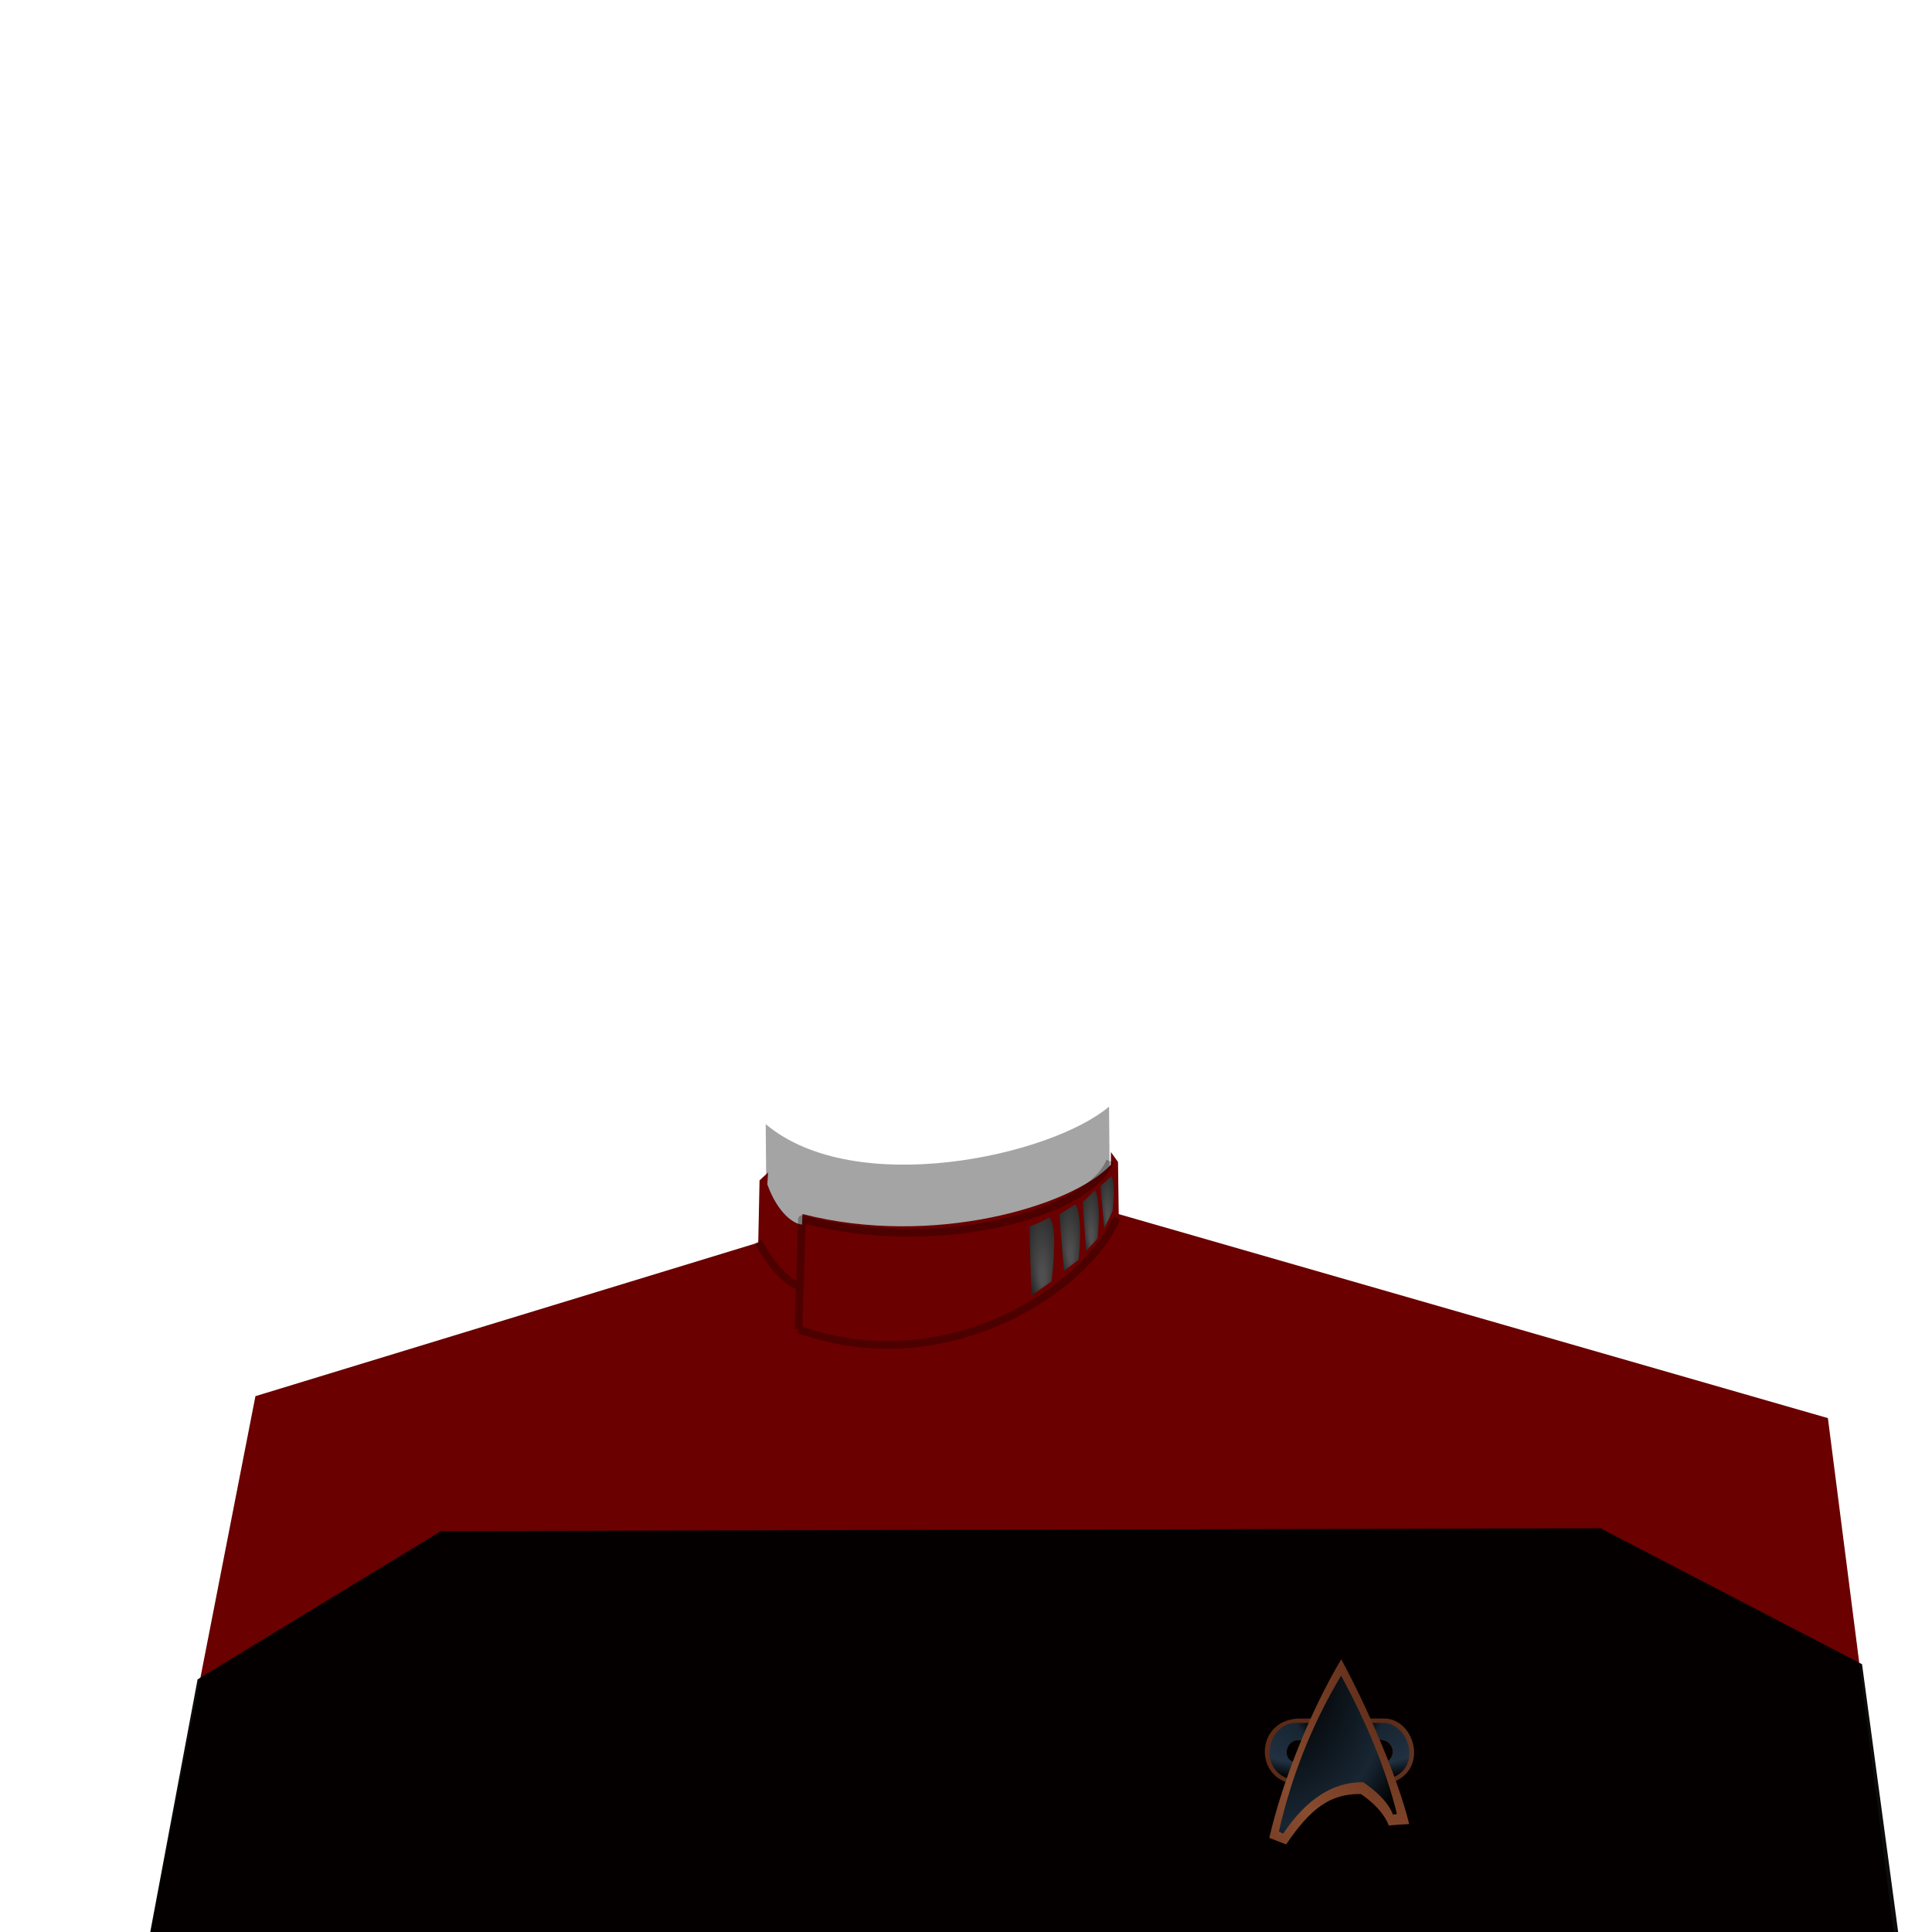
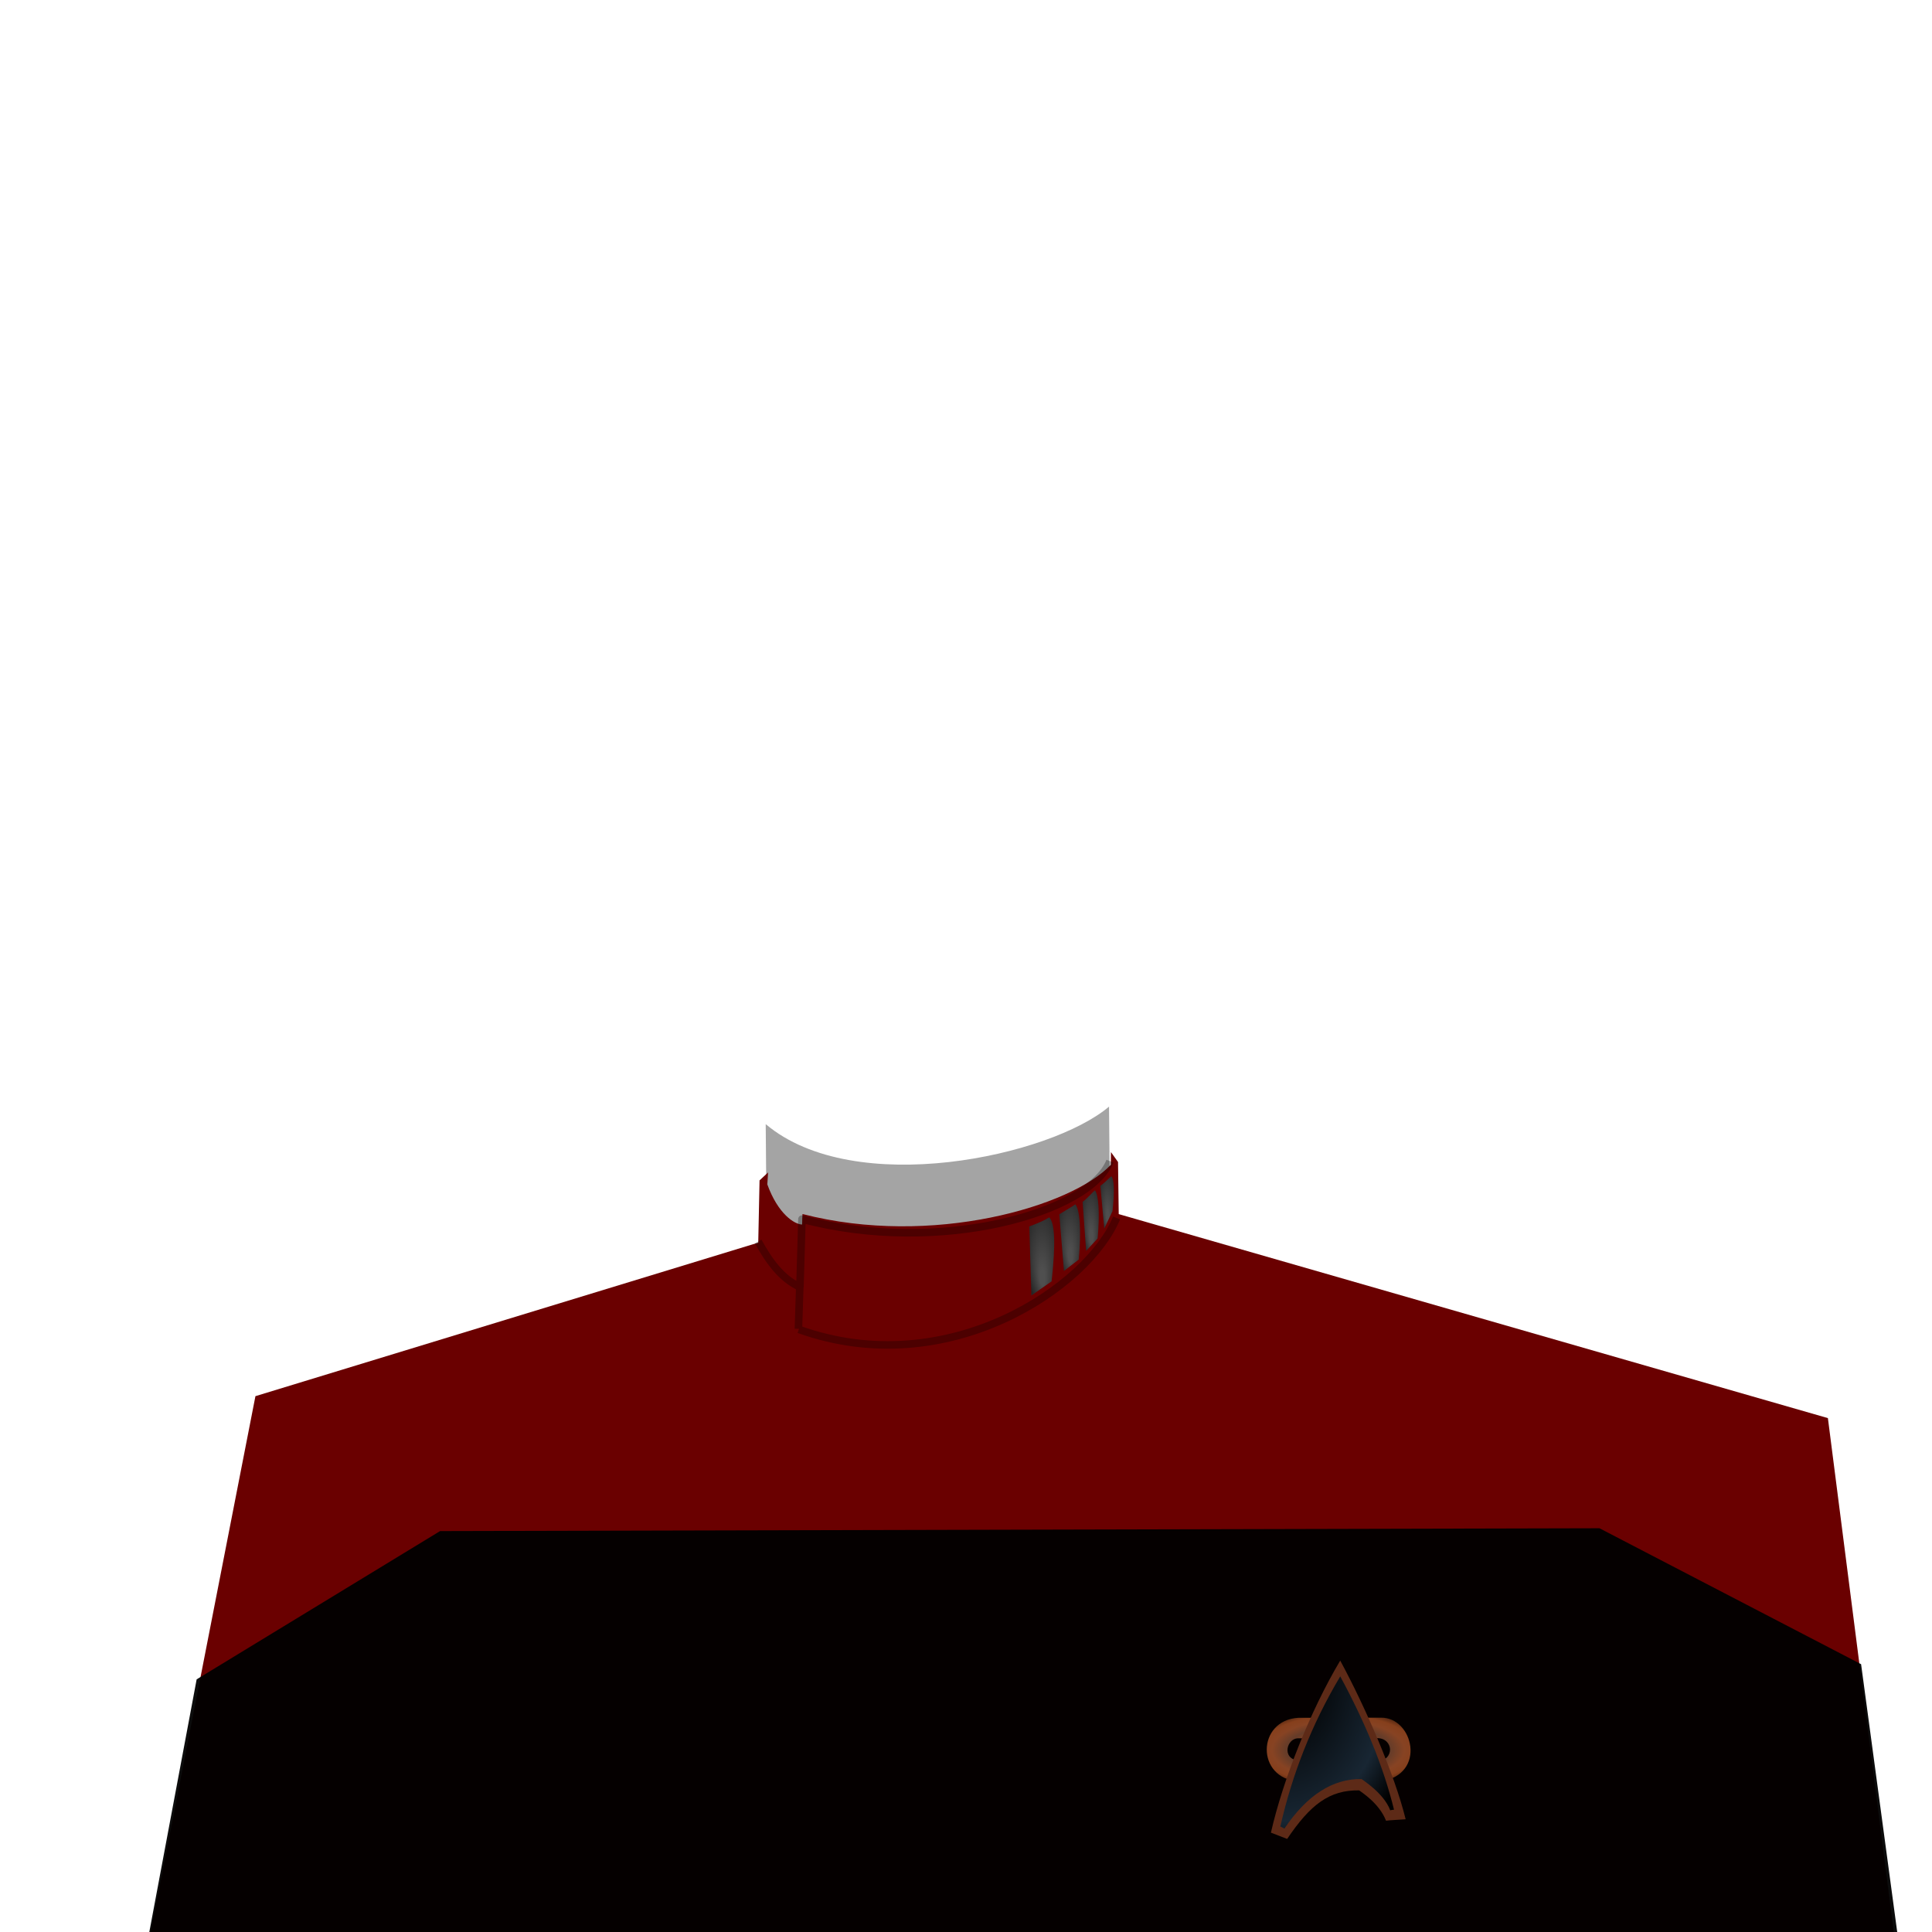
<svg xmlns="http://www.w3.org/2000/svg" width="512pt" height="512pt" viewBox="0 0 512 512">
  <style>
        .uniform-color {
            color: #6a0000;
        }
    </style>
  <defs>
    <radialGradient id="gradient0" gradientUnits="objectBoundingBox" cx="0.646" cy="-0.128" fx="0.464" fy="0.829" r="1.773" spreadMethod="reflect">
      <stop stop-color="#4f4f4f" offset="0.057" stop-opacity="1" />
      <stop stop-color="#232323" offset="0.423" stop-opacity="1" />
      <stop stop-color="#646464" offset="0.743" stop-opacity="1" />
      <stop stop-color="#767676" offset="0.984" stop-opacity="1" />
    </radialGradient>
    <radialGradient id="gradient1" gradientUnits="objectBoundingBox" cx="0.646" cy="-0.128" fx="0.464" fy="0.829" r="1.773" spreadMethod="reflect">
      <stop stop-color="#4f4f4f" offset="0.057" stop-opacity="1" />
      <stop stop-color="#232323" offset="0.423" stop-opacity="1" />
      <stop stop-color="#646464" offset="0.743" stop-opacity="1" />
      <stop stop-color="#767676" offset="0.984" stop-opacity="1" />
    </radialGradient>
    <radialGradient id="gradient2" gradientUnits="objectBoundingBox" cx="0.646" cy="-0.128" fx="0.464" fy="0.829" r="1.773" spreadMethod="reflect">
      <stop stop-color="#4f4f4f" offset="0.057" stop-opacity="1" />
      <stop stop-color="#232323" offset="0.423" stop-opacity="1" />
      <stop stop-color="#646464" offset="0.743" stop-opacity="1" />
      <stop stop-color="#767676" offset="0.984" stop-opacity="1" />
    </radialGradient>
    <radialGradient id="gradient3" gradientUnits="objectBoundingBox" cx="0.646" cy="-0.128" fx="0.464" fy="0.829" r="1.773" spreadMethod="reflect">
      <stop stop-color="#4f4f4f" offset="0.057" stop-opacity="1" />
      <stop stop-color="#232323" offset="0.423" stop-opacity="1" />
      <stop stop-color="#646464" offset="0.743" stop-opacity="1" />
      <stop stop-color="#767676" offset="0.984" stop-opacity="1" />
    </radialGradient>
-     <linearGradient id="gradient4" gradientUnits="objectBoundingBox" x1="0.091" y1="-0.337" x2="2.342" y2="-0.337" spreadMethod="pad">
-       <stop stop-color="#5d2a17" offset="0.322" stop-opacity="1" />
-       <stop stop-color="#644130" offset="0.509" stop-opacity="1" />
-       <stop stop-color="#5d2a17" offset="0.699" stop-opacity="1" />
-     </linearGradient>
-     <radialGradient id="gradient5" gradientUnits="objectBoundingBox" cx="0.497" cy="-3.99680288865056e-15" fx="0.497" fy="-3.99680288865056e-15" r="1.276" spreadMethod="pad">
-       <stop stop-color="#000000" offset="0.148" stop-opacity="1" />
-       <stop stop-color="#182633" offset="0.242" stop-opacity="1" />
-       <stop stop-color="#213142" offset="0.605" stop-opacity="1" />
-       <stop stop-color="#000000" offset="0.805" stop-opacity="1" />
+     <radialGradient id="gradient4" gradientUnits="objectBoundingBox" cx="0.497" cy="0.505" fx="0.497" fy="0.505" r="0.796" spreadMethod="pad">
+       <stop stop-color="#0a0402" offset="0.257" stop-opacity="1" />
+       <stop stop-color="#86411f" offset="0.33" stop-opacity="1" />
+       <stop stop-color="#653c29" offset="0.452" stop-opacity="1" />
+       <stop stop-color="#874323" offset="0.577" stop-opacity="1" />
+       <stop stop-color="#863f1c" offset="0.678" stop-opacity="1" />
+       <stop stop-color="#0a0402" offset="0.894" stop-opacity="1" />
    </radialGradient>
-     <radialGradient id="gradient6" gradientUnits="objectBoundingBox" cx="1.002" cy="0.003" fx="1.002" fy="0.003" r="2.116" spreadMethod="pad">
+     <linearGradient id="gradient5" gradientUnits="objectBoundingBox" x1="1.002" y1="0.003" x2="3.118" y2="0.003" spreadMethod="pad">
      <stop stop-color="#5d2a17" offset="0.112" stop-opacity="1" />
      <stop stop-color="#884c2f" offset="0.522" stop-opacity="1" />
      <stop stop-color="#5d2a17" offset="0.904" stop-opacity="1" />
-     </radialGradient>
-     <radialGradient id="gradient7" gradientUnits="objectBoundingBox" cx="0" cy="0" fx="0" fy="0" r="1.31" spreadMethod="pad">
+     </linearGradient>
+     <radialGradient id="gradient6" gradientUnits="objectBoundingBox" cx="0" cy="0" fx="0" fy="0" r="1.31" spreadMethod="pad">
      <stop stop-color="#000000" offset="0.125" stop-opacity="1" />
      <stop stop-color="#182633" offset="0.725" stop-opacity="1" />
      <stop stop-color="#000000" offset="0.951" stop-opacity="1" />
    </radialGradient>
  </defs>
  <path id="shape0" transform="translate(40.3125, 293.2656)" fill="#a4a4a4" fill-rule="evenodd" stroke-opacity="0" stroke="#000000" stroke-width="0" stroke-linecap="square" stroke-linejoin="bevel" d="M162.609 4.641C186.168 24.529 238.13 13.11 253.593 0L253.875 30.469L443.375 84.797L459.25 218.734L0 218.734L27.75 78.734L162.891 37.172Z" />
  <path id="shape01" transform="translate(39.942, 305.3222)" fill="currentColor" class="uniform-color" fill-rule="evenodd" stroke-opacity="0" stroke="#000000" stroke-width="0" stroke-linecap="square" stroke-linejoin="bevel" d="M163.406 8.552C166.22 16.352 170.568 19.148 172.634 19.192C172.619 18.406 172.698 16.925 172.732 16.406C207.045 25.259 244.013 14.427 254.437 3.365L254.478 0L256.346 2.621L256.531 16.427L444.469 70.49L461.92 206.678L0 206.678L27.75 64.677L161 23.99L161.347 7.489L163.609 5.388Z" />
-   <path id="shape1" transform="translate(37.125, 405)" fill="#000000" fill-opacity="0.953" fill-rule="evenodd" stroke-opacity="0" stroke="#000000" stroke-width="0" stroke-linecap="square" stroke-linejoin="bevel" d="M79.75 0.75L15.239 40.046L0 121.375L467.375 117.875L456.335 36.027L387 0Z" />
+   <path id="shape1" transform="translate(36.875, 405)" fill="#000000" fill-opacity="0.953" fill-rule="evenodd" stroke-opacity="0" stroke="#000000" stroke-width="0" stroke-linecap="square" stroke-linejoin="bevel" d="M79.75 0.75L15.239 40.046L0 121.375L467.375 117.875L456.335 36.027L387 0Z" />
  <path id="shape2" transform="translate(200.9277, 307.7187)" fill="none" stroke-opacity="0.286" stroke="#000000" stroke-width="2" stroke-linecap="butt" stroke-linejoin="round" d="M93.228 0C87.986 13.525 48.151 25.117 11.596 15.359L11.058 33.41M0 21.287C2.827 26.411 6.048 31.02 11.021 33.338L10.666 44.438M10.769 44.581C50.291 58.767 87.528 33.233 94.978 15.047" />
  <path id="shape032" transform="matrix(0.002958687 -0.000102515 8.95169845795023e-05 0.002583552 272.6144 322.798)" fill="url(#gradient0)" fill-rule="evenodd" stroke="#3f3f3f" stroke-width="2.88" stroke-linecap="square" stroke-linejoin="bevel" d="M30.74 857.721C865.087 544.185 1467.45 258.278 1837.83 0C2333.97 594.402 2339.54 2782.22 1854.54 6563.44L0 7942.42Z" />
  <path id="shape0321" transform="matrix(0.002246031 -7.78222930069322e-05 7.99758789846121e-05 0.002308186 280.6429 319.3052)" fill="url(#gradient1)" fill-rule="evenodd" stroke="#3f3f3f" stroke-width="2.88" stroke-linecap="square" stroke-linejoin="bevel" d="M0 1085.74C264.666 909.658 1557.68 258.278 1928.06 0C2424.2 594.402 2559.31 2930.18 2106.37 6349.8L309.957 7599.95Z" />
  <path id="shape0322" transform="matrix(0.001866386 -6.46680248817875e-05 6.6457591164257e-05 0.001918034 286.7951 315.5585)" fill="url(#gradient2)" fill-rule="evenodd" stroke="#3f3f3f" stroke-width="2.88" stroke-linecap="square" stroke-linejoin="bevel" d="M0 1537.18C864.219 934.531 1440.04 258.278 1810.42 0C2306.56 594.402 2405.9 3239.46 1952.96 6659.08L258.35 8328.47Z" />
  <path id="shape0323" transform="matrix(0.001560728 -5.40773535509203e-05 4.99393070076713e-05 0.0014413 291.5217 311.825)" fill="url(#gradient3)" fill-rule="evenodd" stroke="#3f3f3f" stroke-width="2.88" stroke-linecap="square" stroke-linejoin="bevel" d="M0 1678.94C864.219 1076.3 1553.99 258.278 1924.37 0C2420.51 594.402 2369.64 2988.97 1916.7 6408.59L406.925 9563.41Z" />
-   <g id="group0" transform="matrix(0.04940665 0 0 0.04940665 335.1867 439.7253)" fill="none">
-     <path id="shape02" transform="translate(4.41958127339603e-06, 317.519)" fill="url(#gradient4)" fill-rule="evenodd" stroke-opacity="0" stroke="#000000" stroke-width="0" stroke-linecap="square" stroke-linejoin="bevel" d="M178.66 114.964C110.765 110.604 79.887 230.334 177.205 238.711L613.355 244.543C715.583 236.51 706.413 112.739 612.375 113.705ZM635.223 0.032C815.826 -3.658 892.75 315.848 635.223 354.812L176.583 354.812C-61.889 338.558 -55.814 13.225 176.583 0.572Z" />
-     <path id="shape011" transform="translate(25.54542, 341.0322)" fill="url(#gradient5)" fill-rule="evenodd" stroke-opacity="0" stroke="#000000" stroke-width="0" stroke-linecap="square" stroke-linejoin="bevel" d="M154.777 93.517C86.882 89.157 56.004 208.887 153.322 217.264L588.032 222.377C690.26 214.344 681.809 88.412 587.771 89.378ZM614.935 0C762.959 10.161 833.066 287.741 592.085 308.709L126.065 306.011C-68.487 268.157 -16.34 5.467 136.855 0.01Z" />
-     <path id="shape0111" transform="matrix(0.6356773 0 0 0.6356773 24.11548 0)" fill="url(#gradient6)" stroke-opacity="0" stroke="#000000" stroke-width="0" stroke-linecap="square" stroke-linejoin="bevel" d="M607.047 0C346.659 436.964 105.655 1042.06 0 1507.2L142.106 1562.39C345.783 1260.7 512.843 1132.91 772.803 1136.87C785.223 1147.75 949.141 1247.76 1008.39 1403.06C1019.32 1399.56 1164.43 1391.34 1180.23 1390.13C1084.13 997.108 828.11 408.079 607.047 0Z" />
-     <path id="shape012" transform="matrix(0.6356773 0 0 0.6356773 75.59089 87.66892)" fill="url(#gradient7)" stroke-opacity="0" stroke="#000000" stroke-width="0" stroke-linecap="square" stroke-linejoin="bevel" d="M524.808 0C271.784 424.606 102.667 863.026 0 1315.01L35.76 1333.27C233.677 1040.11 458.94 895.45 711.548 899.296C723.617 909.867 905.36 1022.09 962.929 1173C969.51 1170.7 980.475 1168.97 995.828 1167.79C902.447 785.888 739.62 396.538 524.808 0Z" />
+   <g id="group0" transform="translate(335.7031, 440.0721)" fill="none">
+     <path id="shape02" transform="matrix(0.04758878 0 0 0.04758878 0 15.12747)" fill="url(#gradient4)" fill-rule="evenodd" stroke-opacity="0" stroke="#000000" stroke-width="0" stroke-linecap="square" stroke-linejoin="bevel" d="M178.66 114.964C110.765 110.604 79.887 230.334 177.205 238.711L613.355 244.543C715.583 236.51 706.413 112.739 612.375 113.705ZM635.223 0.032C815.826 -3.658 892.75 315.848 635.223 354.812L176.583 354.812C-61.889 338.558 -55.814 13.225 176.583 0.572Z" />
+     <path id="shape011" transform="matrix(0.03025111 0 0 0.03025111 1.10504 0)" fill="url(#gradient5)" stroke-opacity="0" stroke="#000000" stroke-width="0" stroke-linecap="square" stroke-linejoin="bevel" d="M607.047 0C346.659 436.964 105.655 1042.06 0 1507.2L142.106 1562.39C345.783 1260.7 512.843 1132.91 772.803 1136.87C785.223 1147.75 949.141 1247.76 1008.39 1403.06C1019.32 1399.56 1164.43 1391.34 1180.23 1390.13C1084.13 997.108 828.11 408.079 607.047 0Z" />
+     <path id="shape012" transform="matrix(0.03025111 0 0 0.03025111 3.597277 4.189189)" fill="url(#gradient6)" stroke-opacity="0" stroke="#000000" stroke-width="0" stroke-linecap="square" stroke-linejoin="bevel" d="M524.808 0C271.784 424.606 102.667 863.026 0 1315.01L35.76 1333.27C233.677 1040.11 458.94 895.45 711.548 899.296C723.617 909.867 905.36 1022.09 962.929 1173C969.51 1170.7 980.475 1168.97 995.828 1167.79C902.447 785.888 739.62 396.538 524.808 0Z" />
  </g>
</svg>
